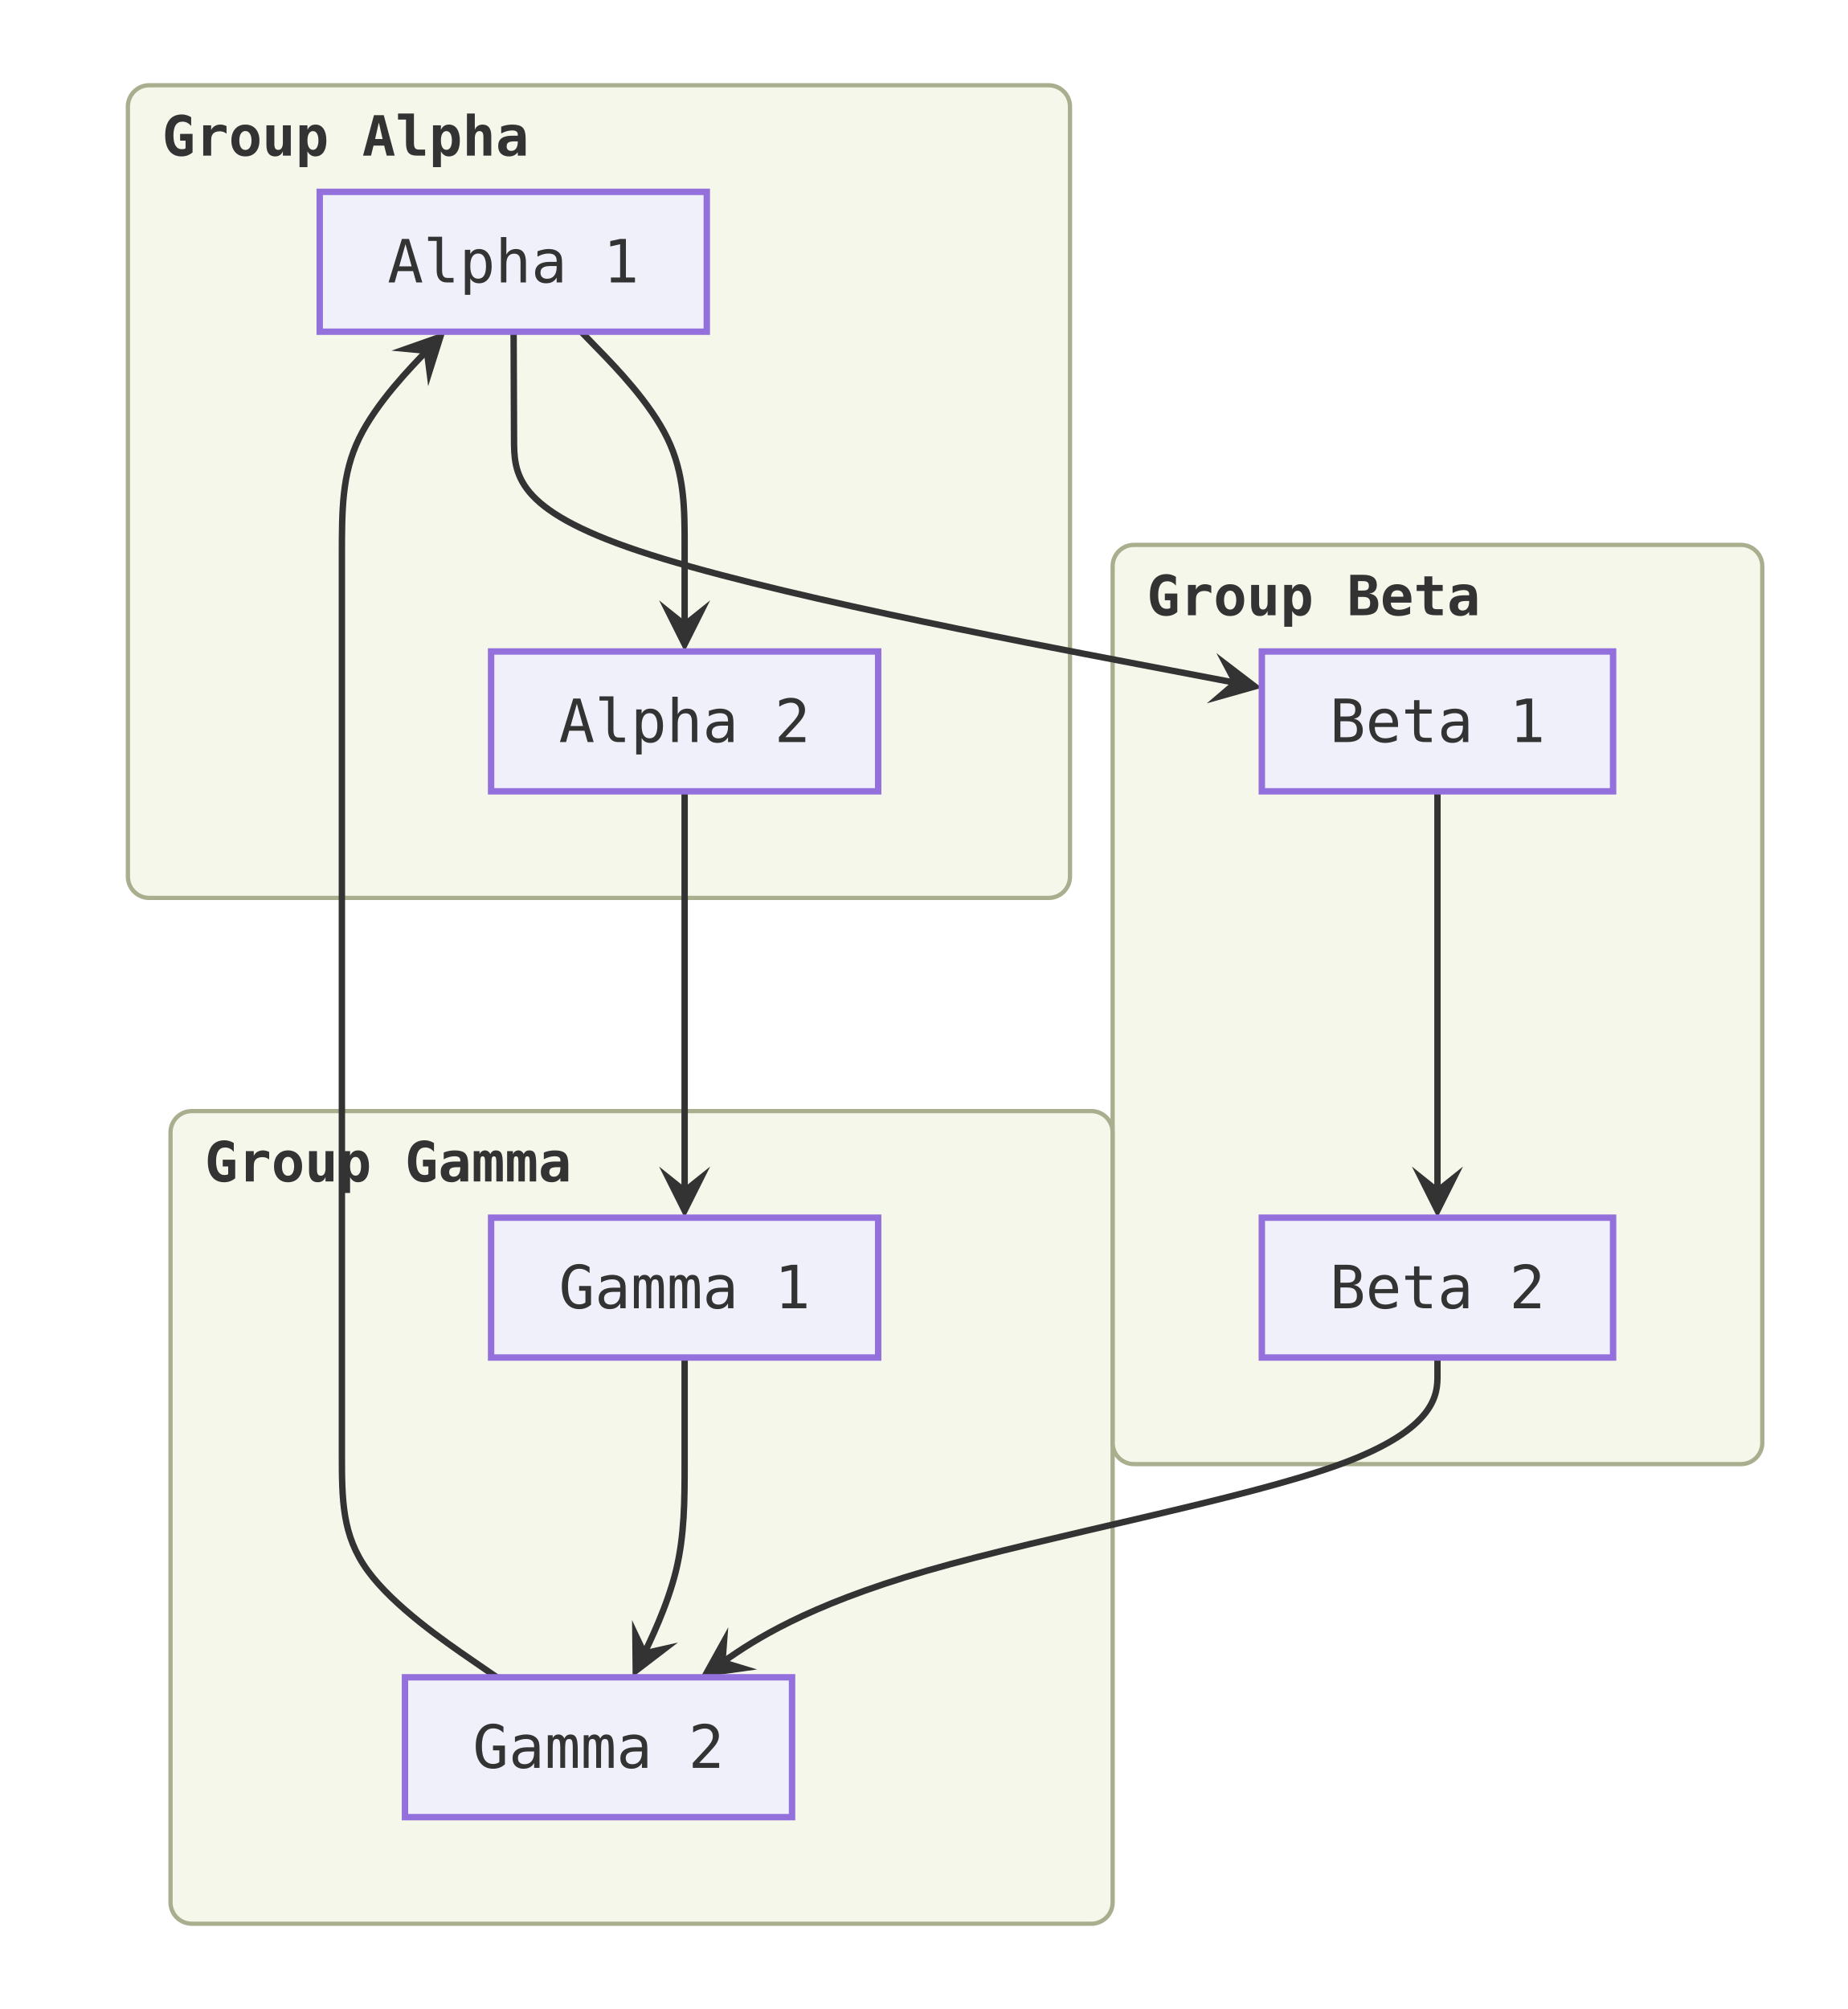
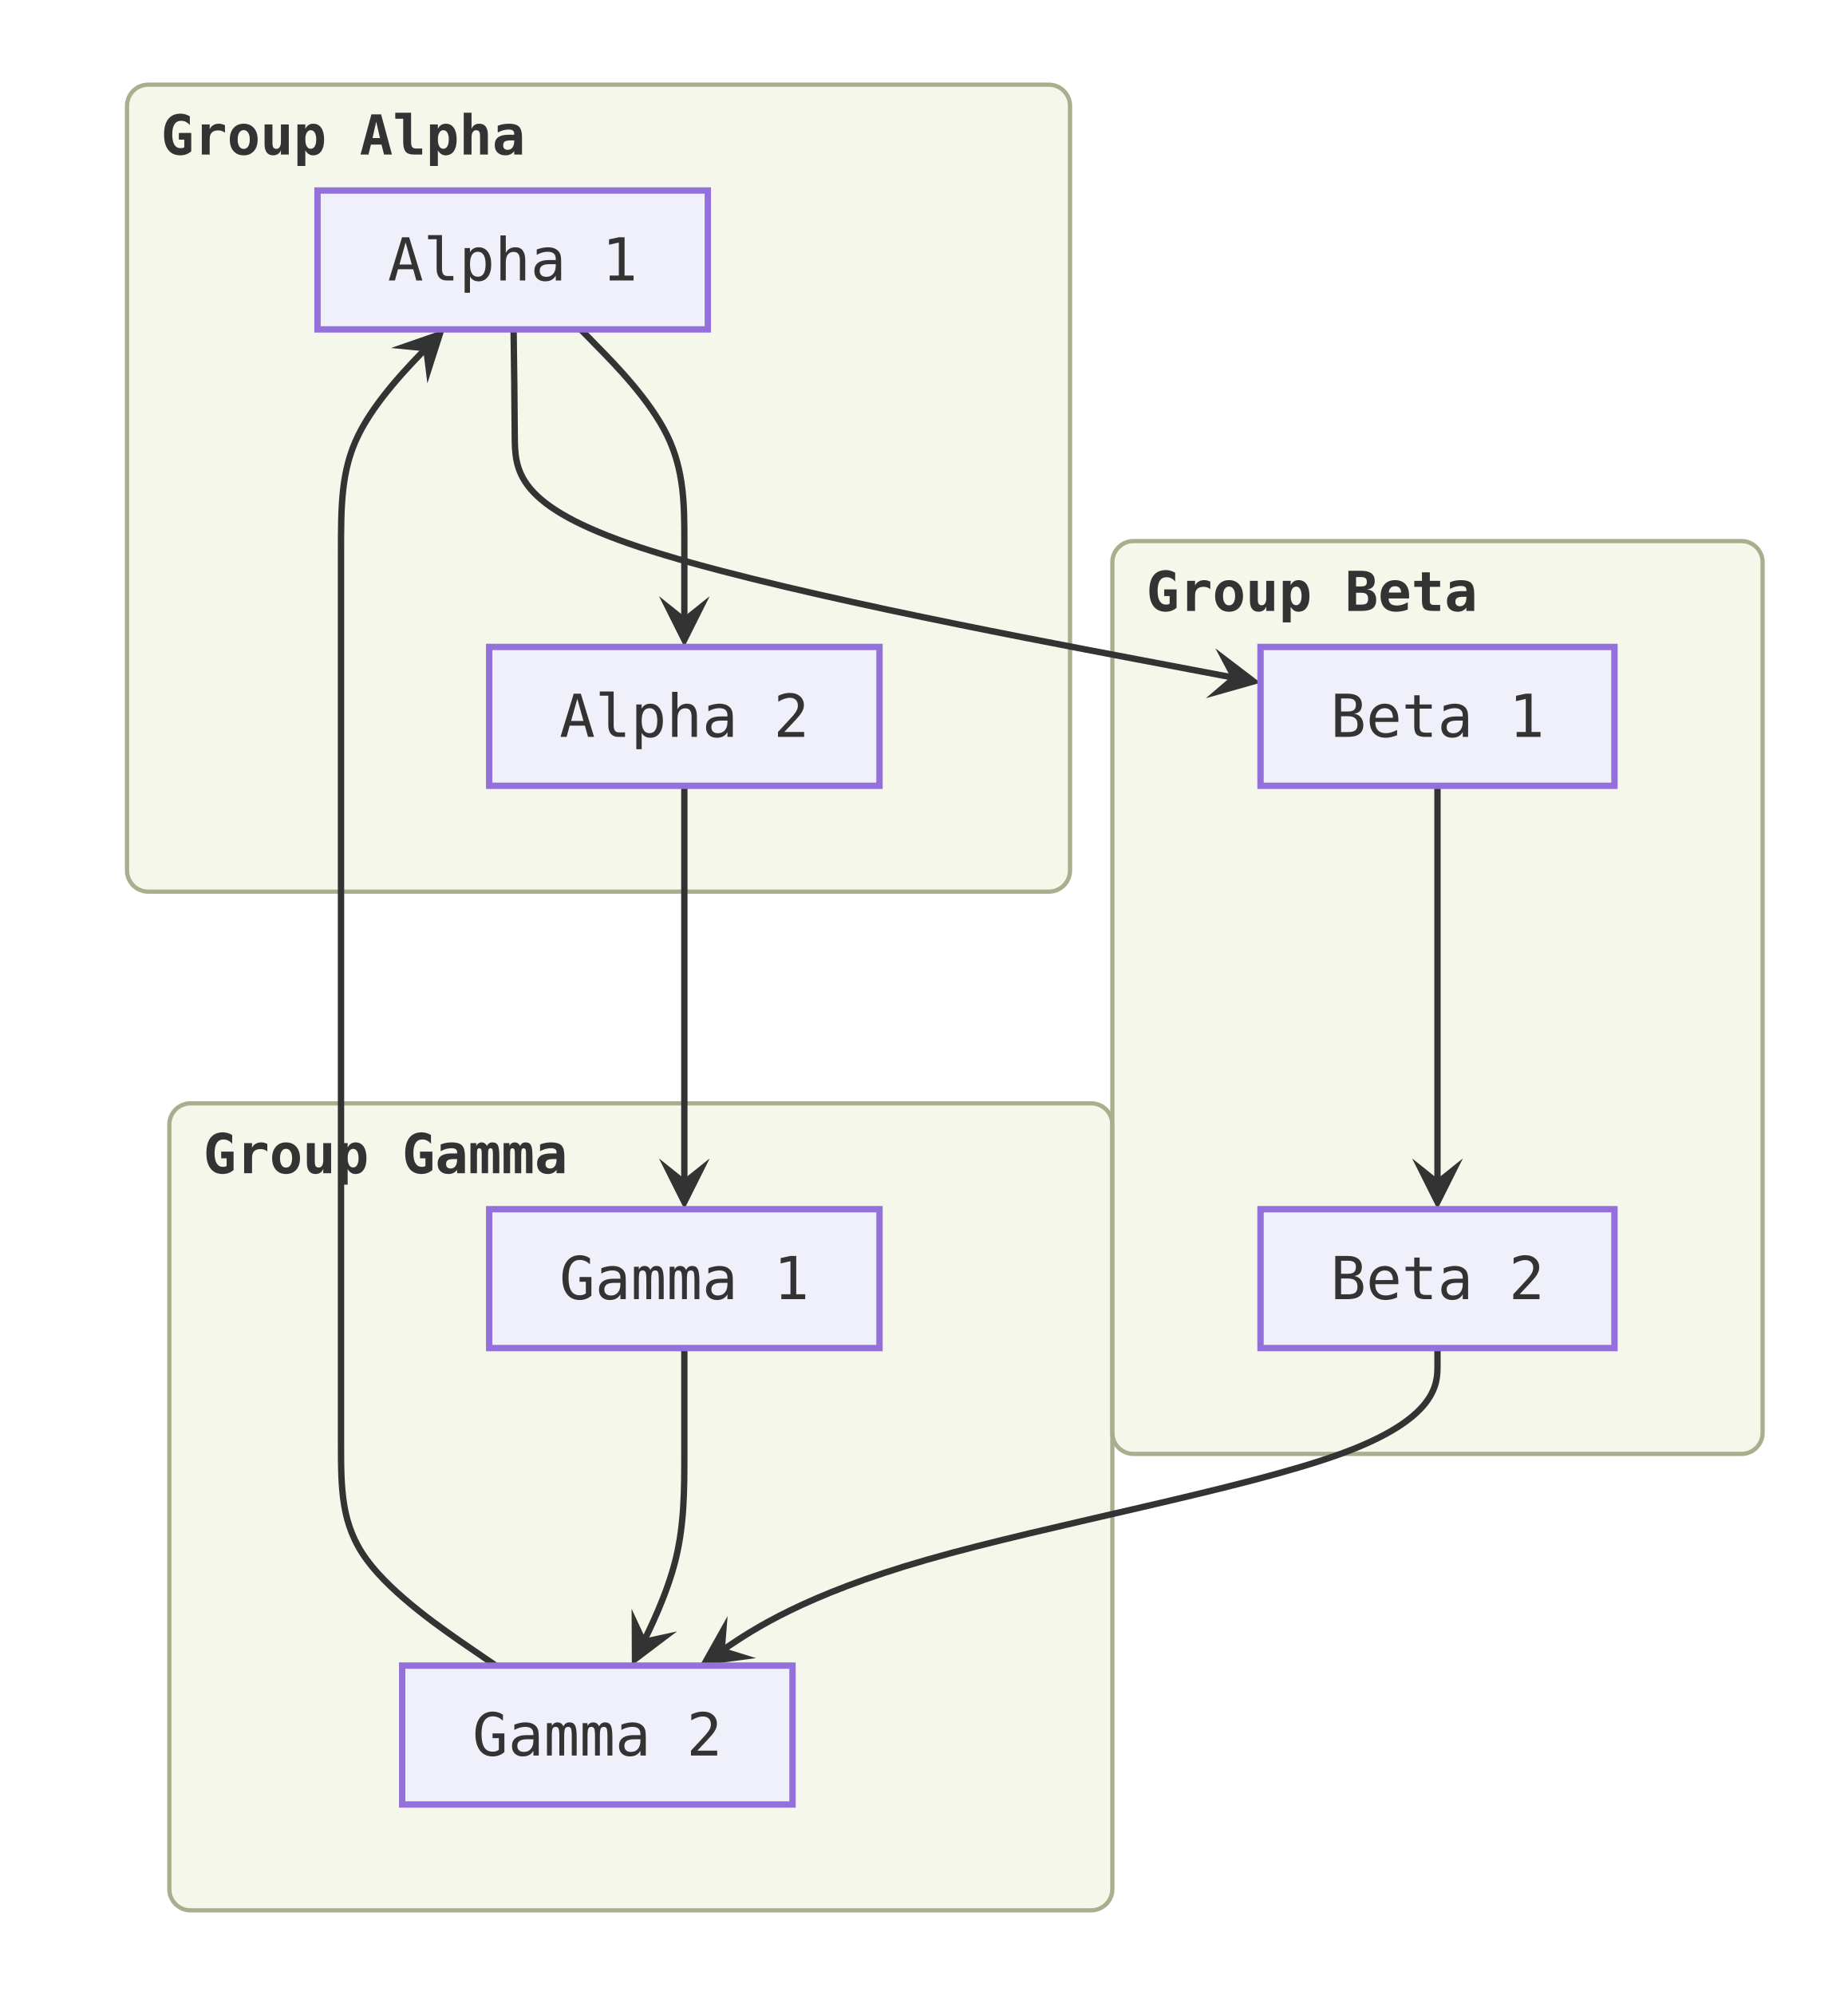
- <svg xmlns="http://www.w3.org/2000/svg" viewBox="0 0 433.4 471.2" width="433.4" height="471.2">
+ <svg xmlns="http://www.w3.org/2000/svg" viewBox="0 0 436.35 471.2" width="436.35" height="471.2">
  <defs>
    <marker id="arrow-point-333333" viewBox="0 0 10 10" refX="8" refY="5" markerWidth="8" markerHeight="8" orient="auto-start-reverse">
      <path d="M10 5 L0 10 L4 5 L0 0 Z" fill="#333333" />
    </marker>
  </defs>
  <g transform="translate(20, 20)">
-     <rect x="10" y="0" width="221" height="190.6" rx="5" ry="5" fill="#ecf2dc99" stroke="#a8ae8e" stroke-width="1" />
+     <rect x="10" y="0" width="222.75" height="190.6" rx="5" ry="5" fill="#ecf2dc99" stroke="#a8ae8e" stroke-width="1" />
    <text x="18" y="12" text-anchor="start" dominant-baseline="central" font-size="13px" font-family="'Intel One Mono', 'SF Mono', 'Cascadia Code', 'JetBrains Mono', 'Fira Code', 'Consolas', 'Menlo', monospace" fill="#333333" font-weight="bold">Group Alpha</text>
-     <rect x="20" y="240.6" width="221" height="190.6" rx="5" ry="5" fill="#ecf2dc99" stroke="#a8ae8e" stroke-width="1" />
+     <rect x="20" y="240.6" width="222.75" height="190.6" rx="5" ry="5" fill="#ecf2dc99" stroke="#a8ae8e" stroke-width="1" />
    <text x="28" y="252.6" text-anchor="start" dominant-baseline="central" font-size="13px" font-family="'Intel One Mono', 'SF Mono', 'Cascadia Code', 'JetBrains Mono', 'Fira Code', 'Consolas', 'Menlo', monospace" fill="#333333" font-weight="bold">Group Gamma</text>
-     <rect x="241" y="107.8" width="152.4" height="215.6" rx="5" ry="5" fill="#ecf2dc99" stroke="#a8ae8e" stroke-width="1" />
-     <text x="249" y="119.8" text-anchor="start" dominant-baseline="central" font-size="13px" font-family="'Intel One Mono', 'SF Mono', 'Cascadia Code', 'JetBrains Mono', 'Fira Code', 'Consolas', 'Menlo', monospace" fill="#333333" font-weight="bold">Group Beta</text>
-     <path d="M116.32 57.8 L120.37 61.97 C124.42 66.13 132.51 74.47 136.55 82.8 C140.6 91.13 140.6 99.47 140.6 107.8 C140.6 116.13 140.6 124.47 140.6 128.63 L140.6 130.4" fill="none" stroke="#333333" stroke-width="1.5" marker-end="url(#arrow-point-333333)" />
-     <path d="M317.2 165.6 L317.2 169.77 C317.2 173.93 317.2 182.27 317.2 190.6 C317.2 198.93 317.2 207.27 317.2 215.6 C317.2 223.93 317.2 232.27 317.2 240.6 C317.2 248.93 317.2 257.27 317.2 261.43 L317.2 263.2" fill="none" stroke="#333333" stroke-width="1.5" marker-end="url(#arrow-point-333333)" />
-     <path d="M140.6 298.4 L140.6 302.57 C140.6 306.73 140.6 315.07 140.6 323.4 C140.6 331.73 140.6 340.07 138.57 348.4 C136.53 356.73 132.47 365.07 130.43 369.23 L129.45 371.24" fill="none" stroke="#333333" stroke-width="1.5" marker-end="url(#arrow-point-333333)" />
-     <path d="M100.48 57.8 L100.5 61.97 C100.52 66.13 100.56 74.47 100.58 82.8 C100.6 91.13 100.6 99.47 129.83 109.22 C159.07 118.98 217.53 130.15 246.77 135.74 L273.64 140.87" fill="none" stroke="#333333" stroke-width="1.5" marker-end="url(#arrow-point-333333)" />
-     <path d="M140.6 165.6 L140.6 169.77 C140.6 173.93 140.6 182.27 140.6 190.6 C140.6 198.93 140.6 207.27 140.6 215.6 C140.6 223.93 140.6 232.27 140.6 240.6 C140.6 248.93 140.6 257.27 140.6 261.43 L140.6 263.2" fill="none" stroke="#333333" stroke-width="1.5" marker-end="url(#arrow-point-333333)" />
-     <path d="M317.2 298.4 L317.2 302.57 C317.2 306.73 317.2 315.07 294.47 323.4 C271.73 331.73 226.27 340.07 197.45 348.4 C168.64 356.73 156.48 365.07 150.41 369.23 L146.31 372.04" fill="none" stroke="#333333" stroke-width="1.5" marker-end="url(#arrow-point-333333)" />
-     <path d="M96.55 373.4 L90.49 369.23 C84.44 365.07 72.32 356.73 66.26 348.4 C60.2 340.07 60.2 331.73 60.2 320.67 C60.2 309.6 60.2 295.8 60.2 282 C60.2 268.2 60.2 254.4 60.2 243.33 C60.2 232.27 60.2 223.93 60.2 215.6 C60.2 207.27 60.2 198.93 60.2 187.87 C60.2 176.8 60.2 163 60.2 149.2 C60.2 135.4 60.2 121.6 60.2 110.53 C60.2 99.47 60.2 91.13 64.25 82.8 C68.29 74.47 76.38 66.13 80.43 61.97 L82.8 59.52" fill="none" stroke="#333333" stroke-width="1.5" marker-end="url(#arrow-point-333333)" />
-     <rect x="55" y="25" width="90.8" height="32.8" fill="#ececffb2" stroke="#9370db" stroke-width="1.5" />
-     <text x="100.4" y="41.4" text-anchor="middle" dominant-baseline="central" font-size="14px" font-family="'Intel One Mono', 'SF Mono', 'Cascadia Code', 'JetBrains Mono', 'Fira Code', 'Consolas', 'Menlo', monospace" fill="#333333">Alpha 1</text>
-     <rect x="95.2" y="132.8" width="90.8" height="32.8" fill="#ececffb2" stroke="#9370db" stroke-width="1.5" />
-     <text x="140.6" y="149.2" text-anchor="middle" dominant-baseline="central" font-size="14px" font-family="'Intel One Mono', 'SF Mono', 'Cascadia Code', 'JetBrains Mono', 'Fira Code', 'Consolas', 'Menlo', monospace" fill="#333333">Alpha 2</text>
-     <rect x="276" y="132.8" width="82.4" height="32.8" fill="#ececffb2" stroke="#9370db" stroke-width="1.5" />
-     <text x="317.2" y="149.2" text-anchor="middle" dominant-baseline="central" font-size="14px" font-family="'Intel One Mono', 'SF Mono', 'Cascadia Code', 'JetBrains Mono', 'Fira Code', 'Consolas', 'Menlo', monospace" fill="#333333">Beta 1</text>
-     <rect x="276" y="265.6" width="82.4" height="32.8" fill="#ececffb2" stroke="#9370db" stroke-width="1.5" />
-     <text x="317.2" y="282" text-anchor="middle" dominant-baseline="central" font-size="14px" font-family="'Intel One Mono', 'SF Mono', 'Cascadia Code', 'JetBrains Mono', 'Fira Code', 'Consolas', 'Menlo', monospace" fill="#333333">Beta 2</text>
-     <rect x="95.2" y="265.6" width="90.8" height="32.8" fill="#ececffb2" stroke="#9370db" stroke-width="1.5" />
-     <text x="140.6" y="282" text-anchor="middle" dominant-baseline="central" font-size="14px" font-family="'Intel One Mono', 'SF Mono', 'Cascadia Code', 'JetBrains Mono', 'Fira Code', 'Consolas', 'Menlo', monospace" fill="#333333">Gamma 1</text>
-     <rect x="75" y="373.4" width="90.8" height="32.8" fill="#ececffb2" stroke="#9370db" stroke-width="1.5" />
-     <text x="120.4" y="389.8" text-anchor="middle" dominant-baseline="central" font-size="14px" font-family="'Intel One Mono', 'SF Mono', 'Cascadia Code', 'JetBrains Mono', 'Fira Code', 'Consolas', 'Menlo', monospace" fill="#333333">Gamma 2</text>
+     <rect x="242.75" y="107.8" width="153.6" height="215.6" rx="5" ry="5" fill="#ecf2dc99" stroke="#a8ae8e" stroke-width="1" />
+     <text x="250.75" y="119.8" text-anchor="start" dominant-baseline="central" font-size="13px" font-family="'Intel One Mono', 'SF Mono', 'Cascadia Code', 'JetBrains Mono', 'Fira Code', 'Consolas', 'Menlo', monospace" fill="#333333" font-weight="bold">Group Beta</text>
+     <path d="M117.16 57.8 L121.24 61.97 C125.33 66.13 133.49 74.47 137.57 82.8 C141.65 91.13 141.65 99.47 141.65 107.8 C141.65 116.13 141.65 124.47 141.65 128.63 L141.65 130.4" fill="none" stroke="#333333" stroke-width="1.5" marker-end="url(#arrow-point-333333)" />
+     <path d="M319.55 165.6 L319.55 169.77 C319.55 173.93 319.55 182.27 319.55 190.6 C319.55 198.93 319.55 207.27 319.55 215.6 C319.55 223.93 319.55 232.27 319.55 240.6 C319.55 248.93 319.55 257.27 319.55 261.43 L319.55 263.2" fill="none" stroke="#333333" stroke-width="1.5" marker-end="url(#arrow-point-333333)" />
+     <path d="M141.65 298.4 L141.65 302.57 C141.65 306.73 141.65 315.07 141.65 323.4 C141.65 331.73 141.65 340.07 139.58 348.4 C137.51 356.73 133.38 365.07 131.31 369.23 L130.31 371.25" fill="none" stroke="#333333" stroke-width="1.5" marker-end="url(#arrow-point-333333)" />
+     <path d="M101.32 57.8 L101.37 61.97 C101.43 66.13 101.54 74.47 101.59 82.8 C101.65 91.13 101.65 99.47 131 109.21 C160.35 118.95 219.05 130.11 248.4 135.68 L275.39 140.81" fill="none" stroke="#333333" stroke-width="1.5" marker-end="url(#arrow-point-333333)" />
+     <path d="M141.65 165.6 L141.65 169.77 C141.65 173.93 141.65 182.27 141.65 190.6 C141.65 198.93 141.65 207.27 141.65 215.6 C141.65 223.93 141.65 232.27 141.65 240.6 C141.65 248.93 141.65 257.27 141.65 261.43 L141.65 263.2" fill="none" stroke="#333333" stroke-width="1.5" marker-end="url(#arrow-point-333333)" />
+     <path d="M319.55 298.4 L319.55 302.57 C319.55 306.73 319.55 315.07 296.66 323.4 C273.77 331.73 227.98 340.07 198.94 348.4 C169.9 356.73 157.6 365.07 151.45 369.23 L147.29 372.05" fill="none" stroke="#333333" stroke-width="1.5" marker-end="url(#arrow-point-333333)" />
+     <path d="M97.11 373.4 L91.02 369.23 C84.93 365.07 72.74 356.73 66.64 348.4 C60.55 340.07 60.55 331.73 60.55 320.67 C60.55 309.6 60.55 295.8 60.55 282 C60.55 268.2 60.55 254.4 60.55 243.33 C60.55 232.27 60.55 223.93 60.55 215.6 C60.55 207.27 60.55 198.93 60.55 187.87 C60.55 176.8 60.55 163 60.55 149.2 C60.55 135.4 60.55 121.6 60.55 110.53 C60.55 99.47 60.55 91.13 64.63 82.8 C68.71 74.47 76.87 66.13 80.96 61.97 L83.36 59.51" fill="none" stroke="#333333" stroke-width="1.5" marker-end="url(#arrow-point-333333)" />
+     <rect x="55" y="25" width="92.2" height="32.8" fill="#ececffb2" stroke="#9370db" stroke-width="1.5" />
+     <text x="101.1" y="41.4" text-anchor="middle" dominant-baseline="central" font-size="14px" font-family="'Intel One Mono', 'SF Mono', 'Cascadia Code', 'JetBrains Mono', 'Fira Code', 'Consolas', 'Menlo', monospace" fill="#333333">Alpha 1</text>
+     <rect x="95.55" y="132.8" width="92.2" height="32.8" fill="#ececffb2" stroke="#9370db" stroke-width="1.5" />
+     <text x="141.65" y="149.2" text-anchor="middle" dominant-baseline="central" font-size="14px" font-family="'Intel One Mono', 'SF Mono', 'Cascadia Code', 'JetBrains Mono', 'Fira Code', 'Consolas', 'Menlo', monospace" fill="#333333">Alpha 2</text>
+     <rect x="277.75" y="132.8" width="83.6" height="32.8" fill="#ececffb2" stroke="#9370db" stroke-width="1.5" />
+     <text x="319.55" y="149.2" text-anchor="middle" dominant-baseline="central" font-size="14px" font-family="'Intel One Mono', 'SF Mono', 'Cascadia Code', 'JetBrains Mono', 'Fira Code', 'Consolas', 'Menlo', monospace" fill="#333333">Beta 1</text>
+     <rect x="277.75" y="265.6" width="83.6" height="32.8" fill="#ececffb2" stroke="#9370db" stroke-width="1.5" />
+     <text x="319.55" y="282" text-anchor="middle" dominant-baseline="central" font-size="14px" font-family="'Intel One Mono', 'SF Mono', 'Cascadia Code', 'JetBrains Mono', 'Fira Code', 'Consolas', 'Menlo', monospace" fill="#333333">Beta 2</text>
+     <rect x="95.55" y="265.6" width="92.2" height="32.8" fill="#ececffb2" stroke="#9370db" stroke-width="1.5" />
+     <text x="141.65" y="282" text-anchor="middle" dominant-baseline="central" font-size="14px" font-family="'Intel One Mono', 'SF Mono', 'Cascadia Code', 'JetBrains Mono', 'Fira Code', 'Consolas', 'Menlo', monospace" fill="#333333">Gamma 1</text>
+     <rect x="75" y="373.4" width="92.2" height="32.8" fill="#ececffb2" stroke="#9370db" stroke-width="1.5" />
+     <text x="121.1" y="389.8" text-anchor="middle" dominant-baseline="central" font-size="14px" font-family="'Intel One Mono', 'SF Mono', 'Cascadia Code', 'JetBrains Mono', 'Fira Code', 'Consolas', 'Menlo', monospace" fill="#333333">Gamma 2</text>
  </g>
</svg>
